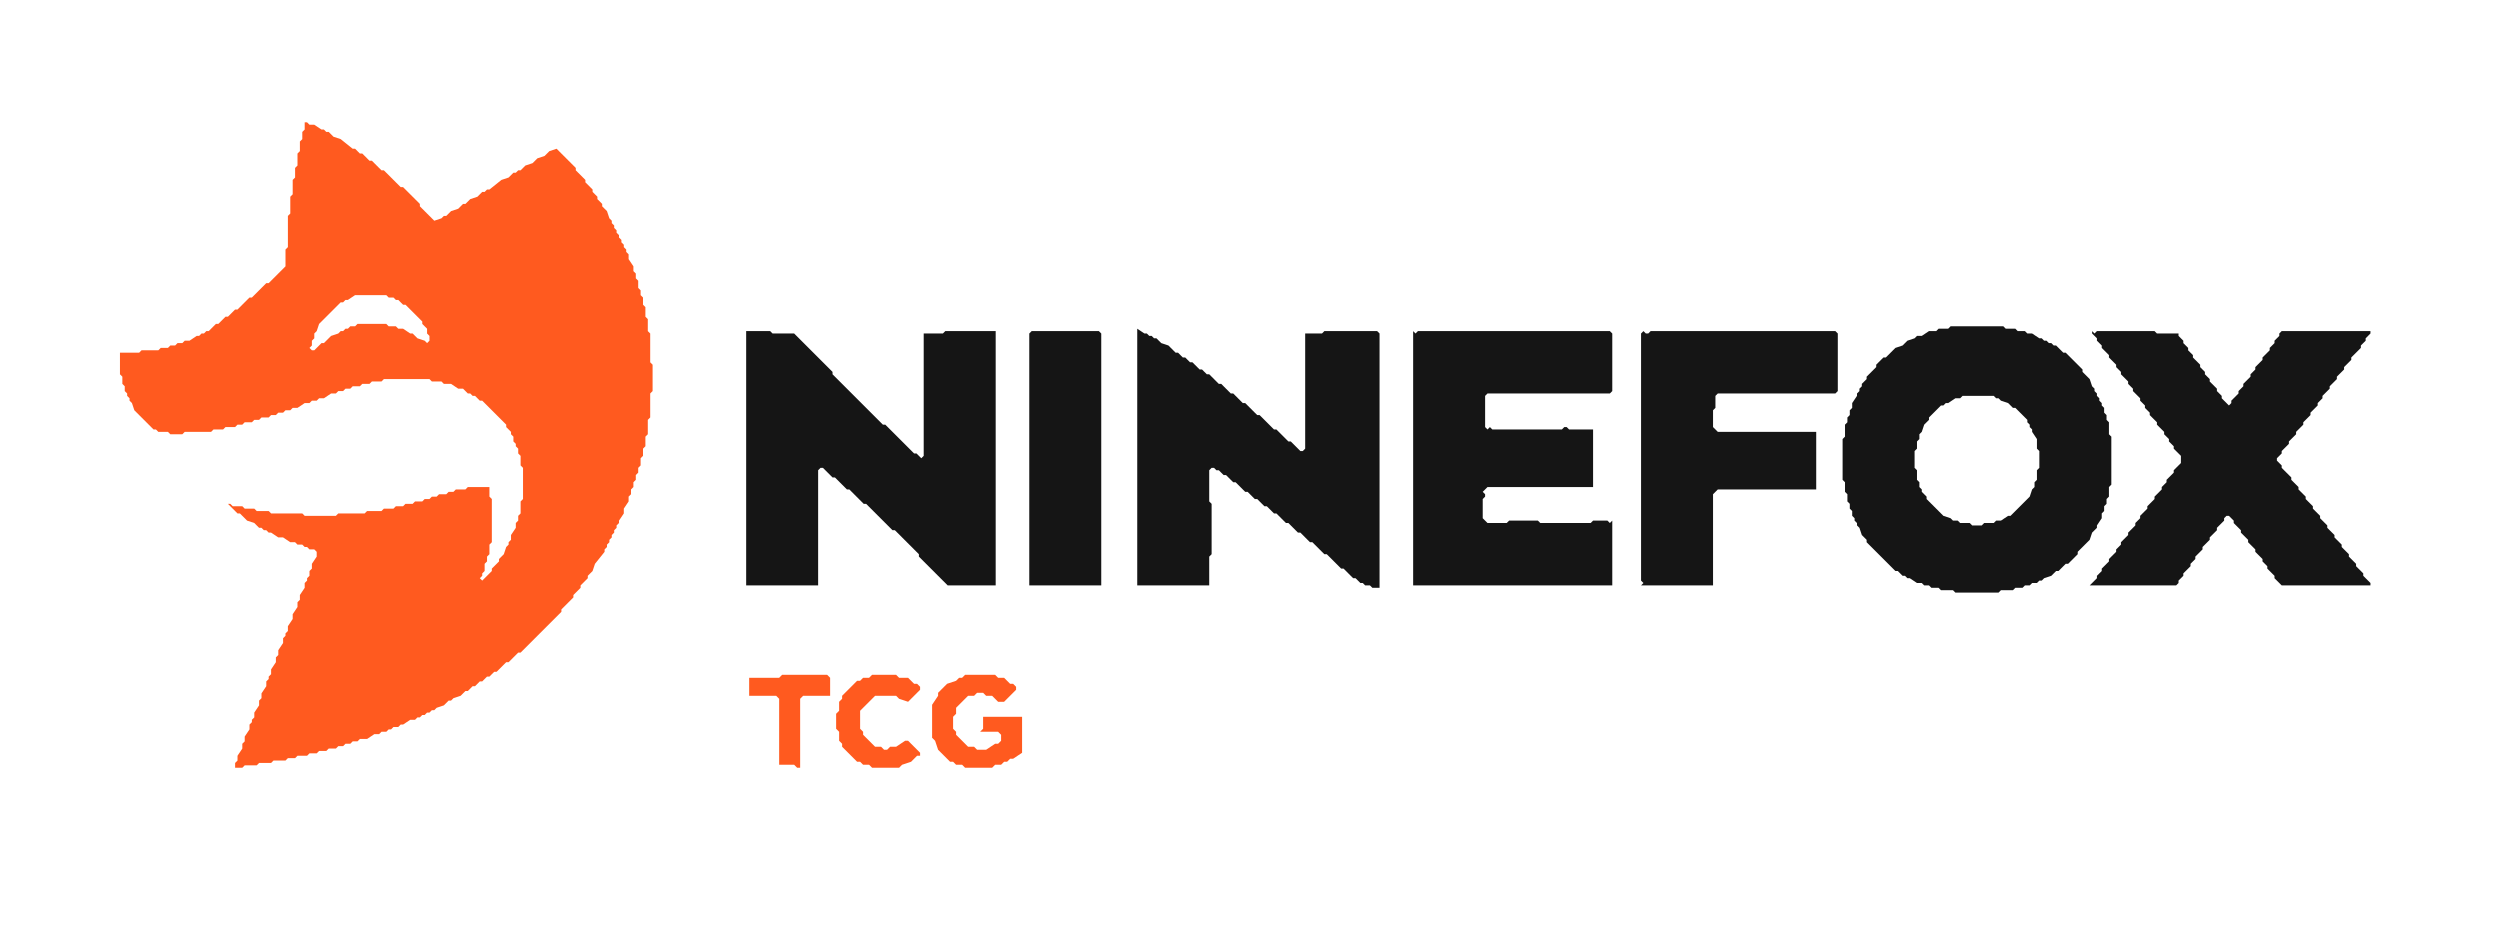
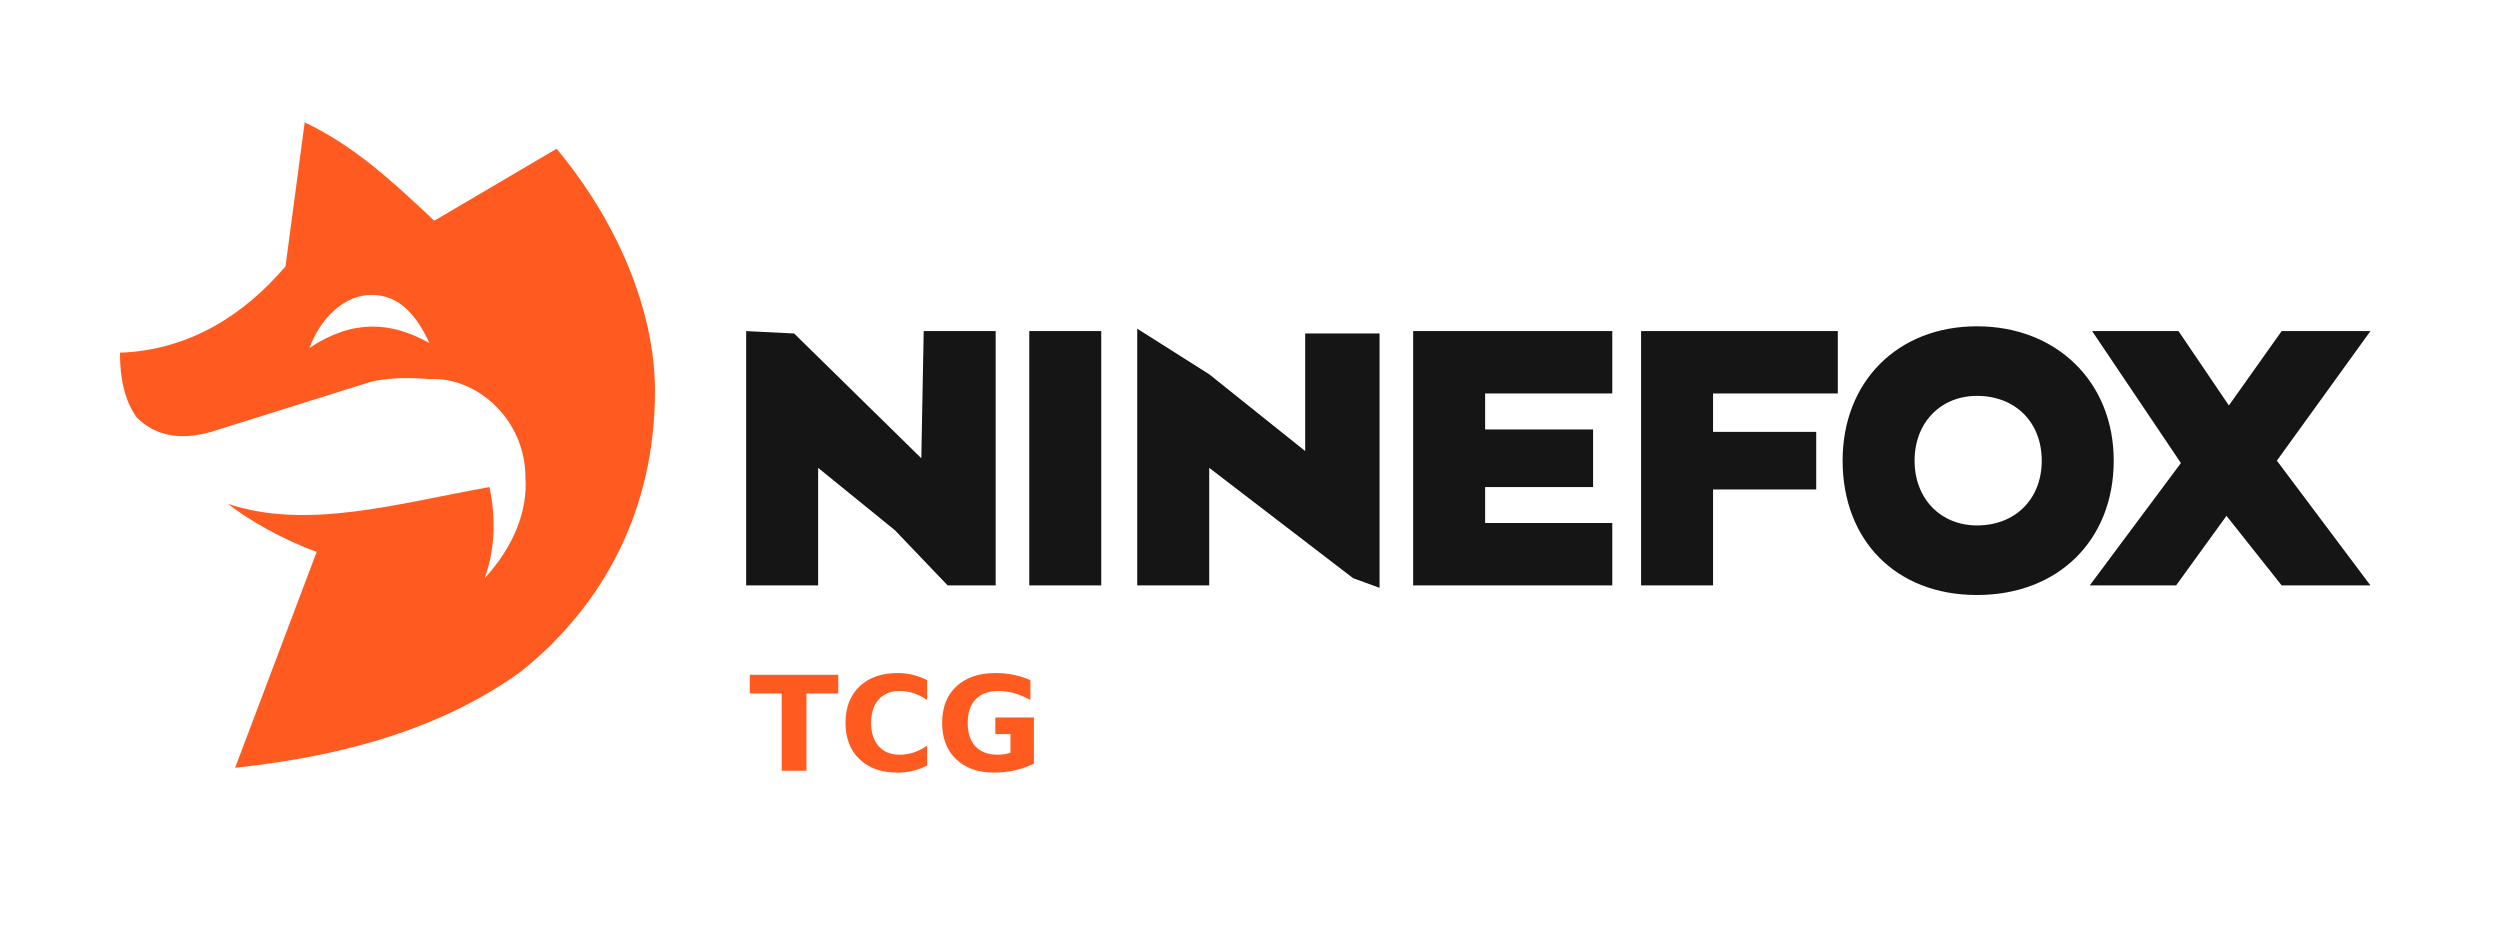
<svg xmlns="http://www.w3.org/2000/svg" width="1042" height="393" viewBox="0 0 1042 393" role="img" aria-label="ninefox-tcg-principal">
-   <path fill="#FF5A1F" fill-rule="evenodd" d="M184,14 L181,15 L179,17 L176,18 L174,20 L171,21 L169,23 L168,23 L167,24 L166,24 L164,26 L161,27 L156,31 L155,31 L154,32 L153,32 L151,34 L148,35 L146,37 L145,37 L143,39 L140,40 L138,42 L137,42 L136,43 L133,44 L127,38 L127,37 L120,30 L119,30 L112,23 L111,23 L107,19 L106,19 L103,16 L102,16 L100,14 L99,14 L94,10 L91,9 L89,7 L88,7 L87,6 L86,6 L83,4 L81,4 L80,3 L79,3 L79,6 L78,7 L78,10 L77,11 L77,15 L76,16 L76,21 L75,22 L75,26 L74,27 L74,33 L73,34 L73,41 L72,42 L72,55 L71,56 L71,63 L64,70 L63,70 L57,76 L56,76 L51,81 L50,81 L47,84 L46,84 L43,87 L42,87 L39,90 L38,90 L37,91 L36,91 L35,92 L34,92 L31,94 L29,94 L28,95 L26,95 L25,96 L23,96 L22,97 L19,97 L18,98 L11,98 L10,99 L2,99 L2,108 L3,109 L3,112 L4,113 L4,115 L5,116 L5,117 L6,118 L6,119 L7,120 L8,123 L16,131 L17,131 L18,132 L22,132 L23,133 L28,133 L29,132 L40,132 L41,131 L45,131 L46,130 L50,130 L51,129 L53,129 L54,128 L57,128 L58,127 L60,127 L61,126 L64,126 L65,125 L67,125 L68,124 L70,124 L71,123 L73,123 L74,122 L76,122 L79,120 L81,120 L82,119 L84,119 L85,118 L87,118 L90,116 L92,116 L93,115 L95,115 L96,114 L98,114 L99,113 L102,113 L103,112 L106,112 L107,111 L111,111 L112,110 L131,110 L132,111 L136,111 L137,112 L140,112 L143,114 L145,114 L147,116 L148,116 L149,117 L150,117 L152,119 L153,119 L163,129 L163,130 L165,132 L165,133 L166,134 L166,136 L167,137 L167,138 L168,139 L168,141 L169,142 L169,146 L170,147 L170,160 L169,161 L169,166 L168,167 L168,169 L167,170 L167,172 L165,175 L165,177 L164,178 L164,179 L163,180 L162,183 L160,185 L160,186 L157,189 L157,190 L154,193 L153,192 L153,191 L154,190 L154,187 L155,186 L155,184 L156,183 L156,179 L157,178 L157,160 L156,159 L156,155 L147,155 L146,156 L142,156 L141,157 L139,157 L138,158 L135,158 L134,159 L132,159 L131,160 L129,160 L128,161 L125,161 L124,162 L121,162 L120,163 L117,163 L116,164 L112,164 L111,165 L105,165 L104,166 L93,166 L92,167 L79,167 L78,166 L65,166 L64,165 L59,165 L58,164 L54,164 L53,163 L49,163 L48,162 L47,162 L51,166 L52,166 L55,169 L58,170 L60,172 L61,172 L62,173 L63,173 L64,174 L65,174 L68,176 L70,176 L73,178 L75,178 L76,179 L78,179 L79,180 L80,180 L81,181 L83,181 L84,182 L84,184 L82,187 L82,189 L81,190 L81,192 L80,193 L80,194 L79,195 L79,197 L77,200 L77,202 L76,203 L76,205 L74,208 L74,210 L72,213 L72,215 L71,216 L71,217 L70,218 L70,220 L68,223 L68,225 L67,226 L67,228 L65,231 L65,233 L64,234 L64,235 L63,236 L63,238 L61,241 L61,243 L60,244 L60,246 L58,249 L58,251 L57,252 L57,253 L56,254 L56,256 L54,259 L54,261 L53,262 L53,264 L51,267 L51,269 L50,270 L50,272 L53,272 L54,271 L59,271 L60,270 L65,270 L66,269 L71,269 L72,268 L75,268 L76,267 L80,267 L81,266 L84,266 L85,265 L88,265 L89,264 L92,264 L93,263 L95,263 L96,262 L98,262 L99,261 L101,261 L102,260 L105,260 L108,258 L110,258 L111,257 L113,257 L114,256 L115,256 L116,255 L118,255 L119,254 L120,254 L123,252 L125,252 L126,251 L127,251 L128,250 L129,250 L130,249 L131,249 L132,248 L133,248 L134,247 L137,246 L139,244 L140,244 L141,243 L144,242 L146,240 L147,240 L149,238 L150,238 L152,236 L153,236 L155,234 L156,234 L158,232 L159,232 L163,228 L164,228 L168,224 L169,224 L186,207 L186,206 L191,201 L191,200 L194,197 L194,196 L197,193 L197,192 L199,190 L200,187 L204,182 L204,181 L205,180 L205,179 L206,178 L206,177 L207,176 L207,175 L208,174 L208,173 L209,172 L209,171 L210,170 L210,169 L212,166 L212,164 L214,161 L214,159 L215,158 L215,156 L216,155 L216,153 L217,152 L217,150 L218,149 L218,147 L219,146 L219,143 L220,142 L220,139 L221,138 L221,134 L222,133 L222,127 L223,126 L223,116 L224,115 L224,104 L223,103 L223,91 L222,90 L222,85 L221,84 L221,80 L220,79 L220,76 L219,75 L219,73 L218,72 L218,69 L217,68 L217,66 L216,65 L216,63 L214,60 L214,58 L213,57 L213,56 L212,55 L212,54 L211,53 L211,52 L210,51 L210,50 L209,49 L209,48 L208,47 L208,46 L207,45 L207,44 L206,43 L205,40 L203,38 L203,37 L201,35 L201,34 L199,32 L199,31 L196,28 L196,27 L192,23 L192,22 Z M152,193 L153,192 L154,193 L153,194 Z M81,97 L82,96 L82,94 L83,93 L83,91 L84,90 L85,87 L94,78 L95,78 L96,77 L97,77 L100,75 L113,75 L114,76 L116,76 L117,77 L118,77 L120,79 L121,79 L128,86 L128,87 L130,89 L130,91 L131,92 L131,94 L130,95 L129,94 L126,93 L124,91 L123,91 L120,89 L118,89 L117,88 L114,88 L113,87 L101,87 L100,88 L98,88 L97,89 L96,89 L95,90 L94,90 L93,91 L90,92 L87,95 L86,95 L83,98 L82,98 Z" transform="translate(48 48)" />
-   <path fill="#151515" fill-rule="evenodd" d="M566,6 L566,7 L568,9 L568,10 L570,12 L570,13 L573,16 L573,17 L576,20 L576,21 L578,23 L578,24 L581,27 L581,28 L583,30 L583,31 L586,34 L586,35 L588,37 L588,38 L590,40 L590,41 L593,44 L593,45 L596,48 L596,49 L598,51 L598,52 L600,54 L600,55 L603,58 L603,61 L600,64 L600,65 L597,68 L597,69 L595,71 L595,72 L592,75 L592,76 L589,79 L589,80 L586,83 L586,84 L584,86 L584,87 L581,90 L581,91 L578,94 L578,95 L576,97 L576,98 L573,101 L573,102 L570,105 L570,106 L568,108 L568,109 L565,112 L601,112 L602,111 L602,110 L604,108 L604,107 L607,104 L607,103 L609,101 L609,100 L612,97 L612,96 L615,93 L615,92 L618,89 L618,88 L621,85 L621,84 L622,83 L623,83 L625,85 L625,86 L628,89 L628,90 L631,93 L631,94 L634,97 L634,98 L637,101 L637,102 L639,104 L639,105 L642,108 L642,109 L645,112 L682,112 L682,111 L679,108 L679,107 L676,104 L676,103 L673,100 L673,99 L670,96 L670,95 L667,92 L667,91 L664,88 L664,87 L661,84 L661,83 L658,80 L658,79 L655,76 L655,75 L652,72 L652,71 L649,68 L649,67 L645,63 L645,62 L643,60 L643,59 L645,57 L645,56 L648,53 L648,52 L651,49 L651,48 L654,45 L654,44 L657,41 L657,40 L660,37 L660,36 L662,34 L662,33 L665,30 L665,29 L668,26 L668,25 L671,22 L671,21 L674,18 L674,17 L678,13 L678,12 L680,10 L680,9 L682,7 L682,6 L645,6 L644,7 L644,8 L642,10 L642,11 L640,13 L640,14 L637,17 L637,18 L634,21 L634,22 L632,24 L632,25 L629,28 L629,29 L627,31 L627,32 L624,35 L624,36 L623,37 L620,34 L620,33 L618,31 L618,30 L615,27 L615,26 L613,24 L613,23 L611,21 L611,20 L608,17 L608,16 L606,14 L606,13 L604,11 L604,10 L602,8 L602,7 L593,7 L592,6 L568,6 L567,7 Z M459,6 L382,6 L381,7 L380,7 L379,6 L378,7 L378,110 L379,111 L378,112 L408,112 L408,74 L410,72 L451,72 L451,48 L410,48 L408,46 L408,39 L409,38 L409,33 L410,32 L459,32 L460,31 L460,7 Z M283,6 L283,112 L366,112 L366,85 L365,86 L364,85 L358,85 L357,86 L336,86 L335,85 L323,85 L322,86 L314,86 L312,84 L312,76 L313,75 L313,74 L312,73 L314,71 L358,71 L358,47 L348,47 L347,46 L346,46 L345,47 L316,47 L315,46 L314,47 L313,46 L313,33 L314,32 L365,32 L366,31 L366,7 L365,6 L285,6 L284,7 Z M124,6 L123,7 L123,112 L153,112 L153,7 L152,6 Z M5,6 L5,112 L35,112 L35,64 L36,63 L37,63 L41,67 L42,67 L47,72 L48,72 L54,78 L55,78 L66,89 L67,89 L77,99 L77,100 L89,112 L109,112 L109,6 L88,6 L87,7 L79,7 L79,58 L78,59 L76,57 L75,57 L63,45 L62,45 L41,24 L41,23 L25,7 L16,7 L15,6 Z M168,5 L168,112 L198,112 L198,100 L199,99 L199,78 L198,77 L198,64 L199,63 L200,63 L201,64 L202,64 L204,66 L205,66 L208,69 L209,69 L213,73 L214,73 L217,76 L218,76 L221,79 L222,79 L225,82 L226,82 L230,86 L231,86 L235,90 L236,90 L240,94 L241,94 L246,99 L247,99 L253,105 L254,105 L258,109 L259,109 L261,111 L262,111 L263,112 L265,112 L266,113 L269,113 L269,7 L268,6 L246,6 L245,7 L238,7 L238,55 L237,56 L236,56 L232,52 L231,52 L226,47 L225,47 L219,41 L218,41 L213,36 L212,36 L208,32 L207,32 L203,28 L202,28 L198,24 L197,24 L195,22 L194,22 L191,19 L190,19 L188,17 L187,17 L185,15 L184,15 L181,12 L178,11 L176,9 L175,9 L174,8 L173,8 L172,7 L171,7 Z M498,6 L495,8 L493,8 L492,9 L489,10 L487,12 L484,13 L480,17 L479,17 L476,20 L476,21 L472,25 L472,26 L470,28 L470,29 L469,30 L469,31 L468,32 L468,33 L466,36 L466,38 L465,39 L465,41 L464,42 L464,44 L463,45 L463,50 L462,51 L462,68 L463,69 L463,73 L464,74 L464,77 L465,78 L465,80 L466,81 L466,83 L467,84 L467,85 L468,86 L468,87 L469,88 L470,91 L472,93 L472,94 L484,106 L485,106 L487,108 L488,108 L489,109 L490,109 L493,111 L495,111 L496,112 L498,112 L499,113 L502,113 L503,114 L508,114 L509,115 L527,115 L528,114 L533,114 L534,113 L537,113 L538,112 L540,112 L541,111 L543,111 L544,110 L545,110 L546,109 L549,108 L551,106 L552,106 L555,103 L556,103 L560,99 L560,98 L565,93 L566,90 L568,88 L568,87 L570,84 L570,82 L571,81 L571,79 L572,78 L572,76 L573,75 L573,71 L574,70 L574,50 L573,49 L573,44 L572,43 L572,41 L571,40 L571,38 L570,37 L570,36 L569,35 L569,34 L568,33 L568,32 L567,31 L567,30 L566,29 L565,26 L562,23 L562,22 L555,15 L554,15 L551,12 L550,12 L549,11 L548,11 L547,10 L546,10 L545,9 L544,9 L541,7 L539,7 L538,6 L535,6 L534,5 L530,5 L529,4 L507,4 L506,5 L502,5 L501,6 Z M512,33 L525,33 L526,34 L527,34 L528,35 L531,36 L533,38 L534,38 L539,43 L539,44 L540,45 L540,46 L541,47 L541,48 L543,51 L543,55 L544,56 L544,63 L543,64 L543,68 L542,69 L542,71 L541,72 L540,75 L532,83 L531,83 L528,85 L526,85 L525,86 L521,86 L520,87 L516,87 L515,86 L511,86 L510,85 L508,85 L507,84 L504,83 L497,76 L497,75 L495,73 L495,72 L494,71 L494,69 L493,68 L493,64 L492,63 L492,56 L493,55 L493,52 L494,51 L494,49 L495,48 L496,45 L498,43 L498,42 L503,37 L504,37 L505,36 L506,36 L509,34 L511,34 Z" transform="translate(306 132)" />
-   <path fill="#FF5A1F" fill-rule="evenodd" d="M68,11 L68,12 L66,15 L66,26 L67,27 L68,30 L72,34 L73,34 L74,35 L76,35 L77,36 L86,36 L87,35 L89,35 L90,34 L91,34 L92,33 L93,33 L96,31 L96,19 L83,19 L83,23 L82,24 L88,24 L89,25 L89,27 L88,28 L87,28 L84,30 L81,30 L80,29 L78,29 L74,25 L74,24 L73,23 L73,19 L74,18 L74,16 L78,12 L80,12 L81,11 L83,11 L84,12 L86,12 L88,14 L90,14 L94,10 L94,9 L93,8 L92,8 L90,6 L88,6 L87,5 L77,5 L76,6 L75,6 L74,7 L71,8 Z M43,6 L42,7 L41,7 L36,12 L36,13 L35,14 L35,17 L34,18 L34,23 L35,24 L35,27 L36,28 L36,29 L41,34 L42,34 L43,35 L45,35 L46,36 L55,36 L56,35 L59,34 L61,32 L62,32 L62,31 L58,27 L57,27 L54,29 L52,29 L51,30 L50,30 L49,29 L47,29 L43,25 L43,24 L42,23 L42,17 L47,12 L54,12 L55,13 L58,14 L62,10 L62,9 L61,8 L60,8 L58,6 L55,6 L54,5 L46,5 L45,6 Z M5,6 L5,12 L14,12 L15,13 L15,35 L20,35 L21,36 L22,36 L22,13 L23,12 L32,12 L32,6 L31,5 L16,5 L15,6 Z" transform="translate(306 275) scale(1.25)" />
+   <path fill="#FF5A1F" fill-rule="evenodd" d="M79 3 C100 13 116 28 133 44 L184 14 C209 44 225 81 225 115 C225 164 204 204 169 232 C137 255 97 267 50 272 L84 182 C70 177 56 169 47 162 C80 173 117 162 156 155 C159 169 158 182 154 193 C166 180 172 165 171 151 C171 127 151 109 131 110 C119 109 112 110 107 111 L40 132 C26 136 16 133 9 126 C4 119 2 110 2 99 C31 98 54 83 71 63 Z M81 97 C85 86 94 76 105 75 C117 74 125 82 131 95 C115 86 99 85 81 97 Z" transform="translate(48 48)" />
+   <path fill="#151515" fill-rule="evenodd" d="M5 6 L25 7 L78 59 L79 6 H109 V112 H89 L67 89 L35 63 V112 H5 Z M123 6 H153 V112 H123 Z M168 5 L198 24 L238 56 V7 H269 V113 L258 109 L198 63 V112 H168 Z M283 6 H366 V32 H313 V47 H358 V71 H313 V86 H366 V112 H283 Z M378 6 H460 V32 H408 V48 H451 V72 H408 V112 H378 Z M518 4 C551 4 575 27 575 60 C575 93 552 116 518 116 C484 116 462 93 462 60 C462 27 485 4 518 4 Z M518 33 C503 33 492 44 492 60 C492 76 503 87 518 87 C534 87 545 76 545 60 C545 44 534 33 518 33 Z M566 6 H602 L623 37 L645 6 H682 L643 60 L682 112 H645 L622 83 L601 112 H565 L603 61 Z" transform="translate(306 132)" />
+   <path fill="#FF5A1F" fill-rule="evenodd" d="M5.214 5.0H34.707V11.237H24.097V37.0H15.845V11.237H5.214ZM64.349 35.242Q62.077 36.421 59.612 37.021Q57.147 37.622 54.468 37.622Q46.474 37.622 41.801 33.153Q37.129 28.684 37.129 21.032Q37.129 13.359 41.801 8.89Q46.474 4.421 54.468 4.421Q57.147 4.421 59.612 5.021Q62.077 5.622 64.349 6.8V13.423Q62.056 11.859 59.827 11.13Q57.597 10.401 55.133 10.401Q50.717 10.401 48.188 13.23Q45.659 16.06 45.659 21.032Q45.659 25.983 48.188 28.812Q50.717 31.642 55.133 31.642Q57.597 31.642 59.827 30.913Q62.056 30.184 64.349 28.62ZM99.95 34.621Q96.863 36.121 93.541 36.871Q90.219 37.622 86.683 37.622Q78.688 37.622 74.015 33.153Q69.343 28.684 69.343 21.032Q69.343 13.295 74.101 8.858Q78.859 4.421 87.133 4.421Q90.326 4.421 93.252 5.021Q96.177 5.622 98.771 6.8V13.423Q96.092 11.902 93.445 11.151Q90.798 10.401 88.14 10.401Q83.21 10.401 80.542 13.155Q77.873 15.91 77.873 21.032Q77.873 26.112 80.445 28.877Q83.017 31.642 87.754 31.642Q89.04 31.642 90.144 31.481Q91.248 31.32 92.127 30.977V24.762H87.09V19.232H99.95Z" transform="translate(306 275) scale(1.25)" />
</svg>
